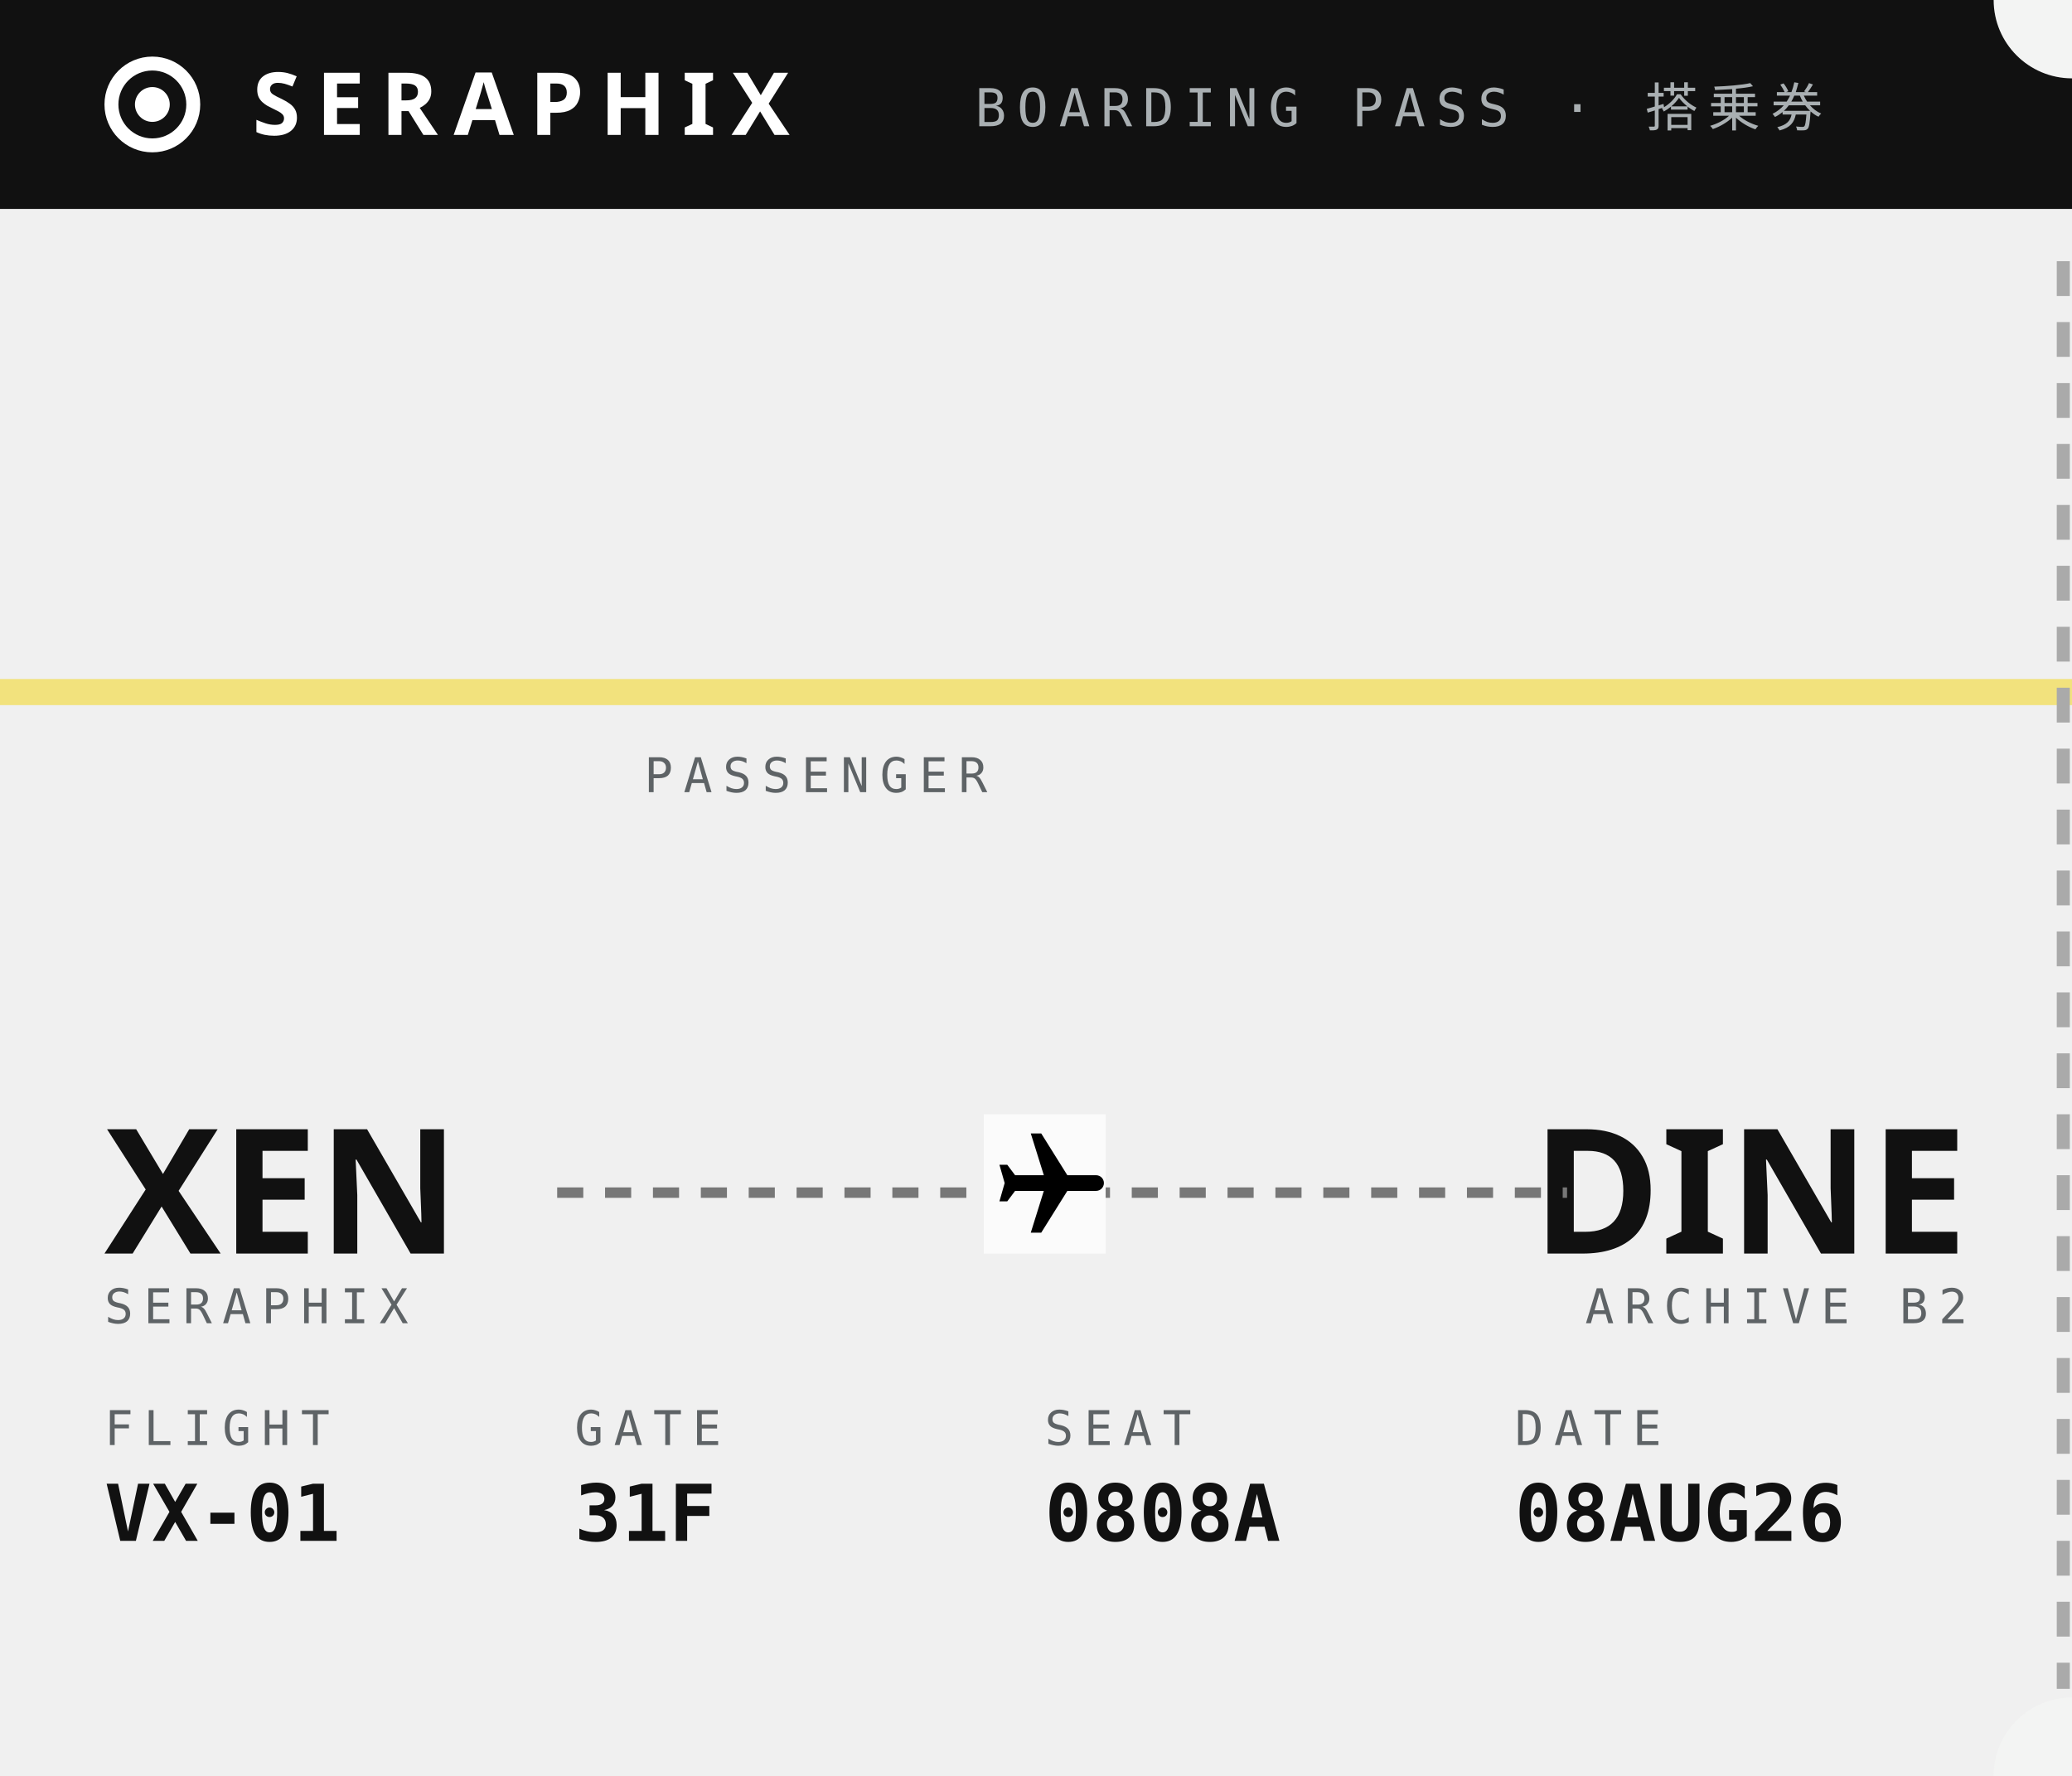
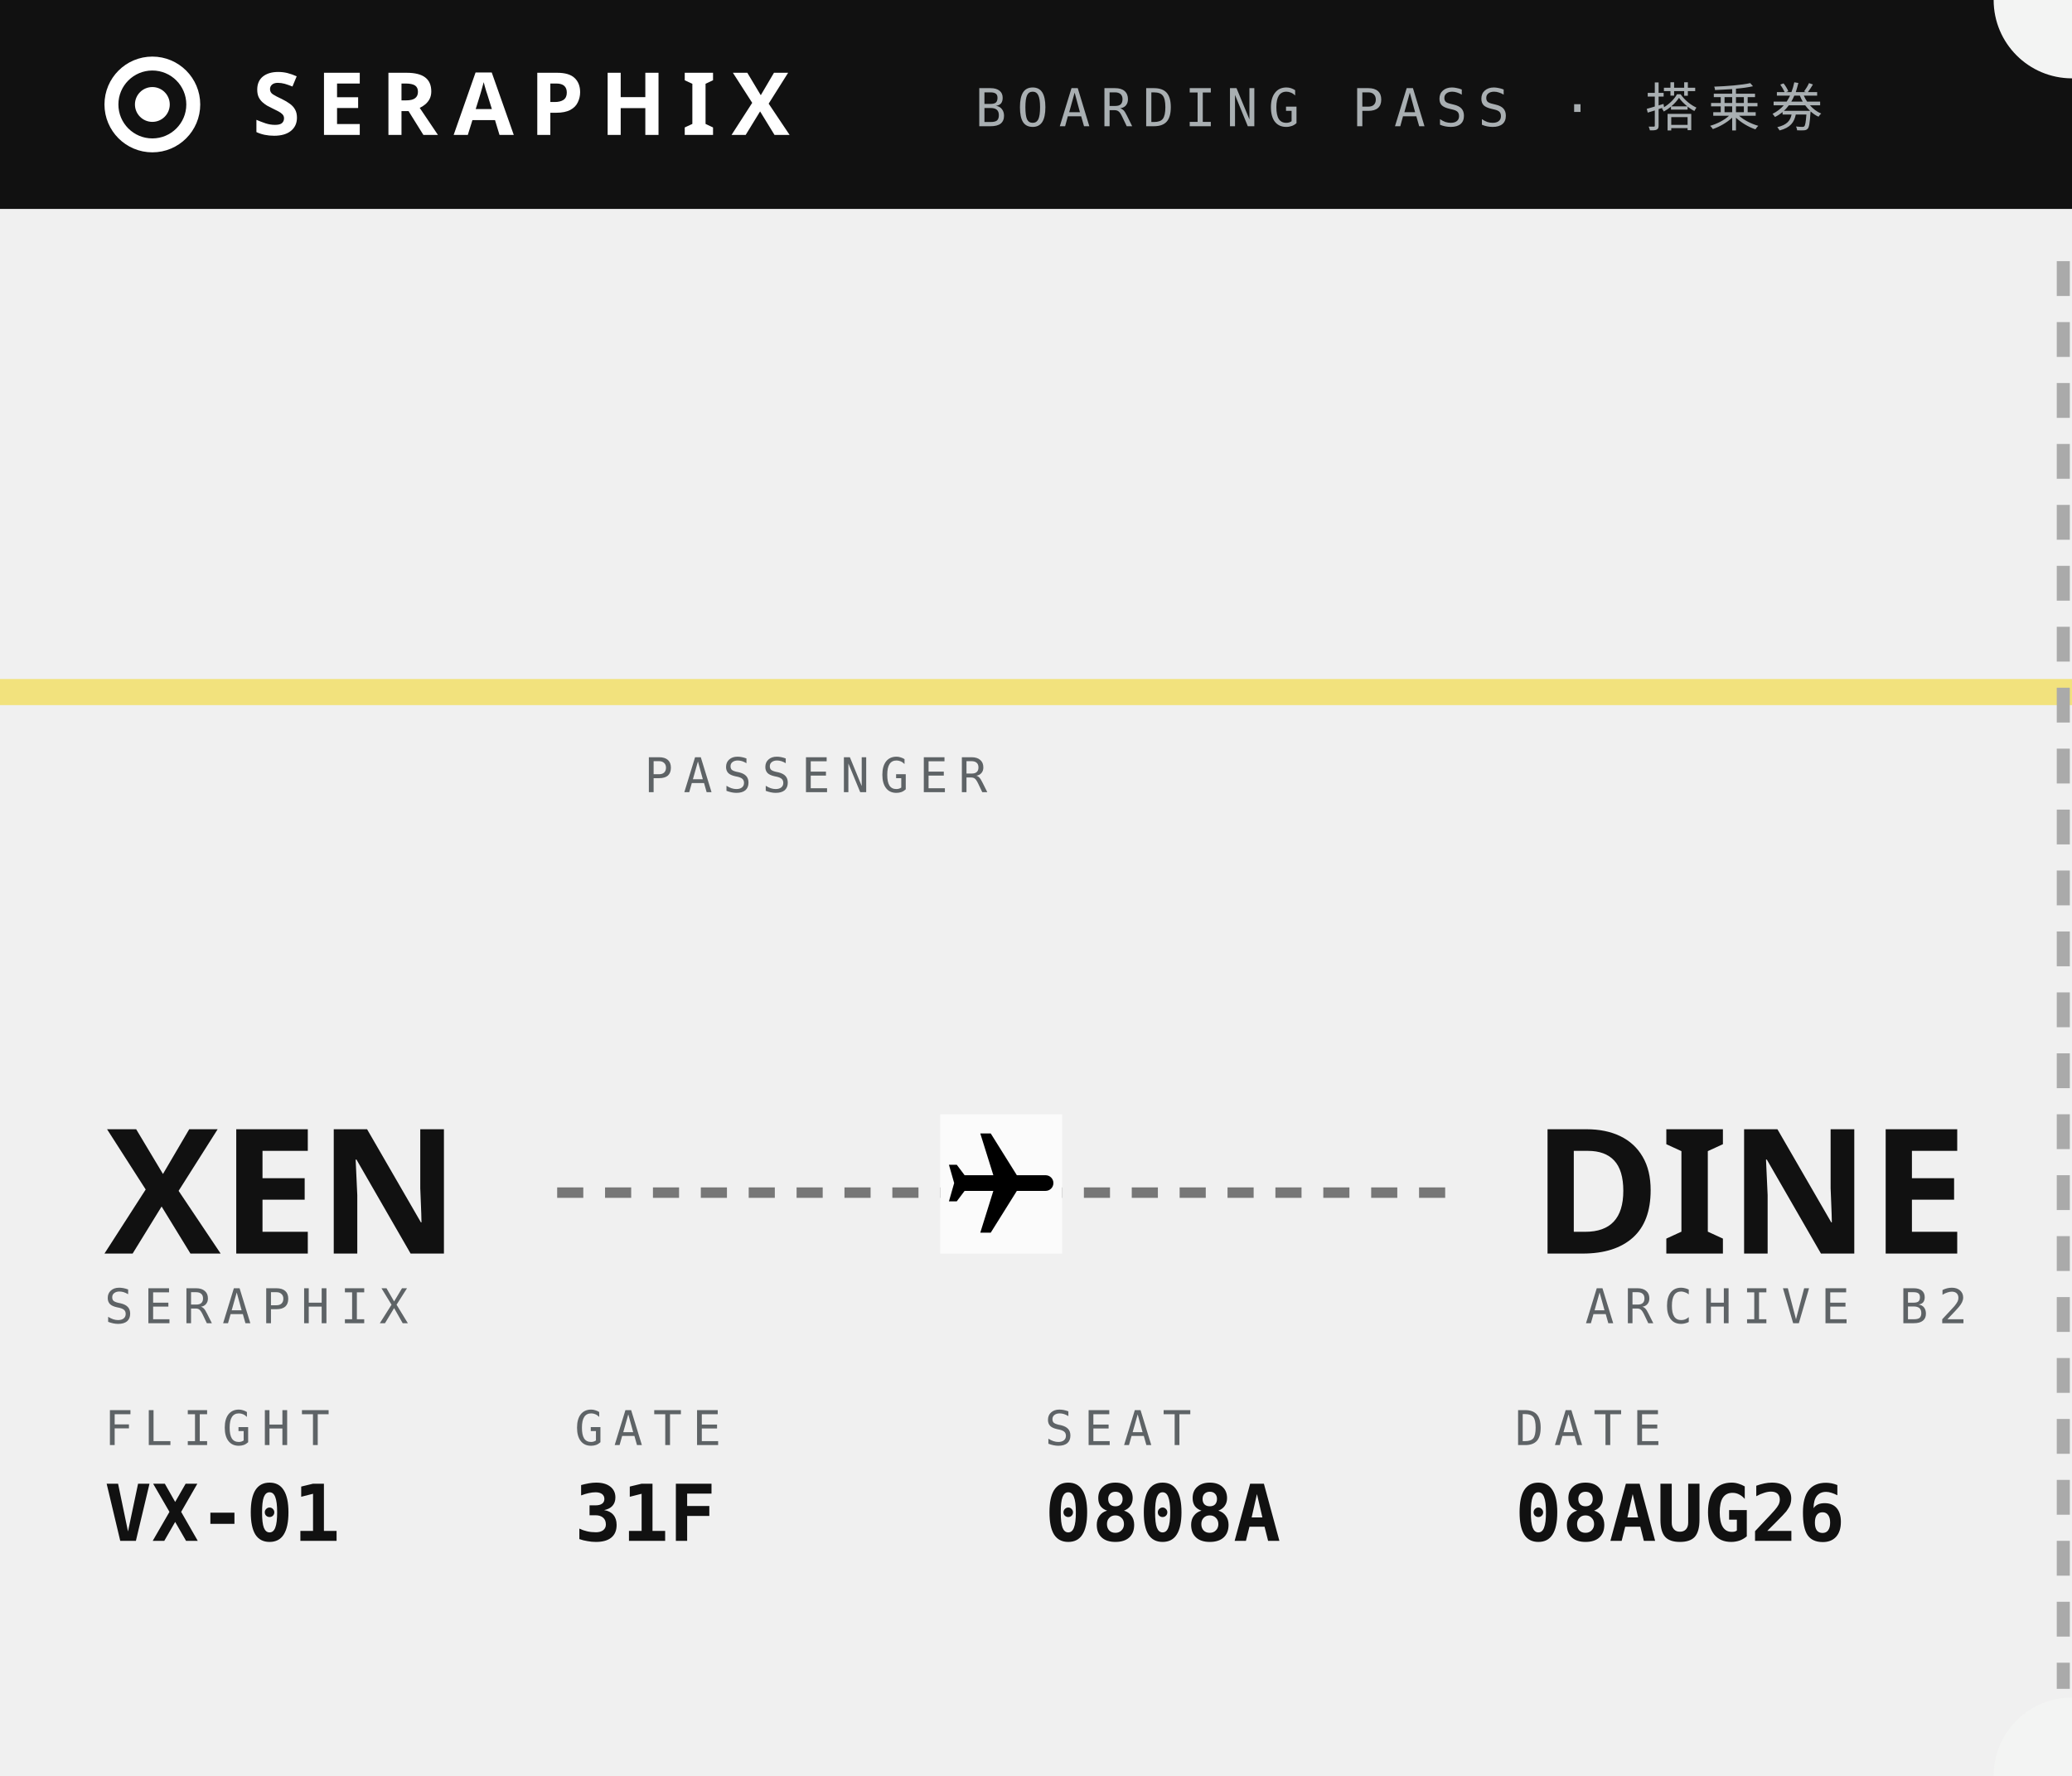
<svg xmlns="http://www.w3.org/2000/svg" width="238" height="204">
  <style>text{font:400 6.5px 'IBM Plex Mono',Menlo,monospace;letter-spacing:1.2px;fill:#5E6366}.s{font-size:5.5px}.v{font-weight:600;font-size:9px;fill:#111;letter-spacing:0}.b{font:900 20px 'Arial Black',sans-serif;fill:#111;letter-spacing:0}.j{font:800 11px 'Hiragino Sans','Noto Sans JP',sans-serif;fill:#111;letter-spacing:2px}</style>
  <rect width="238" height="24" fill="#111" />
  <circle cx="17.5" cy="12" r="4.7" fill="none" stroke="#fff" stroke-width="1.6" />
  <circle cx="17.5" cy="12" r="2" fill="#fff" />
-   <text class="b" x="29" y="15.5" style="font-size:10px;letter-spacing:1.8px;fill:#fff">SERAPHIX</text>
+   <text class="b" x="29" y="15.5" textLength="66" style="font-size:10px;letter-spacing:1.8px;fill:#fff">SERAPHIX</text>
  <text x="112" y="14.5" style="font-size:6px;fill:#A9AFB2">BOARDING PASS · 搭乗券</text>
  <rect y="78" width="238" height="3" fill="#F2E27D" />
  <text class="s" x="74" y="91">PASSENGER</text>
-   <text class="b" x="12" y="144">XEN</text>
-   <text class="b" x="226" y="144" text-anchor="end">DINE</text>
+   <text class="b" x="12" y="144" textLength="44">XEN</text>
+   <text class="b" x="226" y="144" text-anchor="end" textLength="52">DINE</text>
  <text class="s" x="12" y="152">SERAPHIX</text>
  <text class="s" x="226" y="152" text-anchor="end">ARCHIVE B2</text>
-   <path d="M64 137H180" stroke="#777" stroke-width="1.2" stroke-dasharray="3 2.5" />
-   <rect x="113" y="128" width="14" height="16" fill="#FBFBFB" />
-   <path transform="translate(128 129) rotate(90) scale(.6)" d="M21 16v-2l-8-5V3.5a1.5 1.5 0 0 0-3 0V9l-8 5v2l8-2.5V19l-2 1.5V22l3.5-1 3.5 1v-1.5L13 19v-5.5z" />
+   <path d="M64 137H166" stroke="#777" stroke-width="1.2" stroke-dasharray="3 2.5" />
+   <rect x="108" y="128" width="14" height="16" fill="#FBFBFB" />
+   <path transform="translate(122.2 129) rotate(90) scale(.6)" d="M21 16v-2l-8-5V3.5a1.5 1.5 0 0 0-3 0V9l-8 5v2l8-2.5V19l-2 1.5V22l3.5-1 3.5 1v-1.5L13 19v-5.5z" />
  <text class="s" x="12" y="166">FLIGHT</text>
  <text class="v" x="12" y="177">VX-01</text>
  <text class="s" x="66" y="166">GATE</text>
  <text class="v" x="66" y="177">31F</text>
  <text class="s" x="120" y="166">SEAT</text>
  <text class="v" x="120" y="177">0808A</text>
  <text class="s" x="174" y="166">DATE</text>
  <text class="v" x="174" y="177">08AUG26</text>
  <path d="M237 30V194" stroke="#aaa" stroke-width="1.5" stroke-dasharray="4 3" />
  <circle cx="238" r="9" fill="#F3F4F3" />
  <circle cx="238" cy="204" r="9" fill="#F3F4F3" />
</svg>
